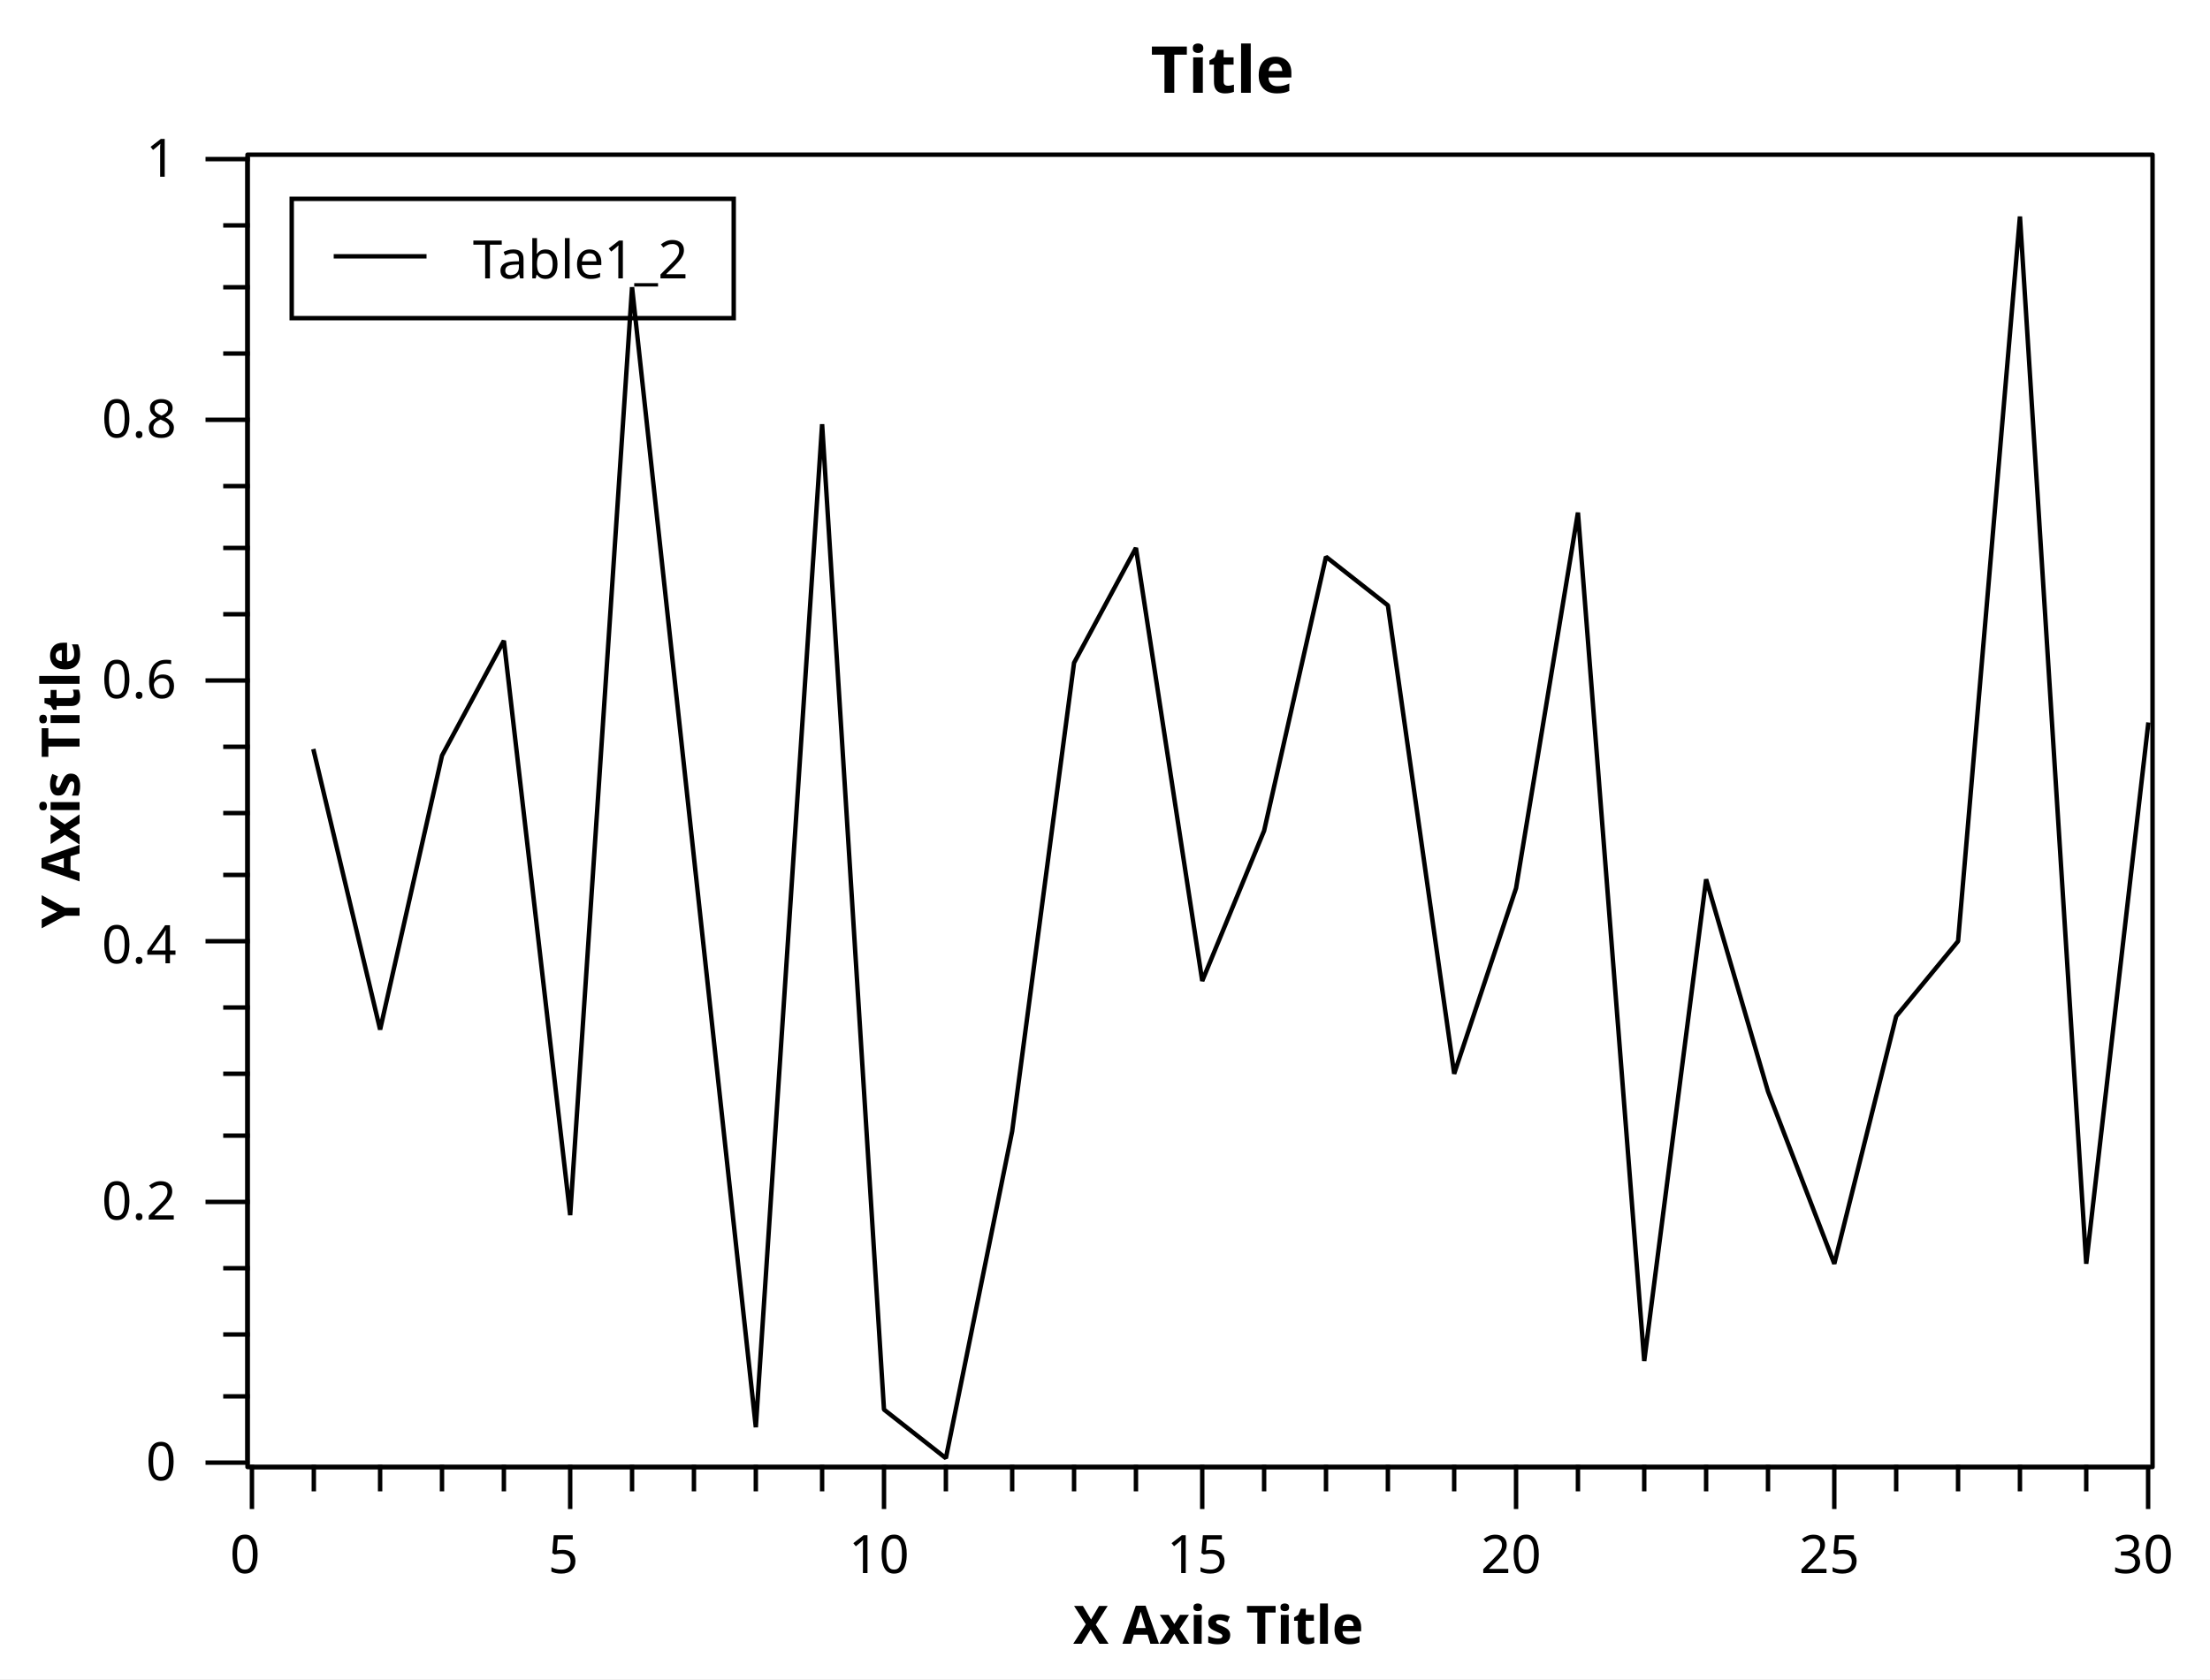
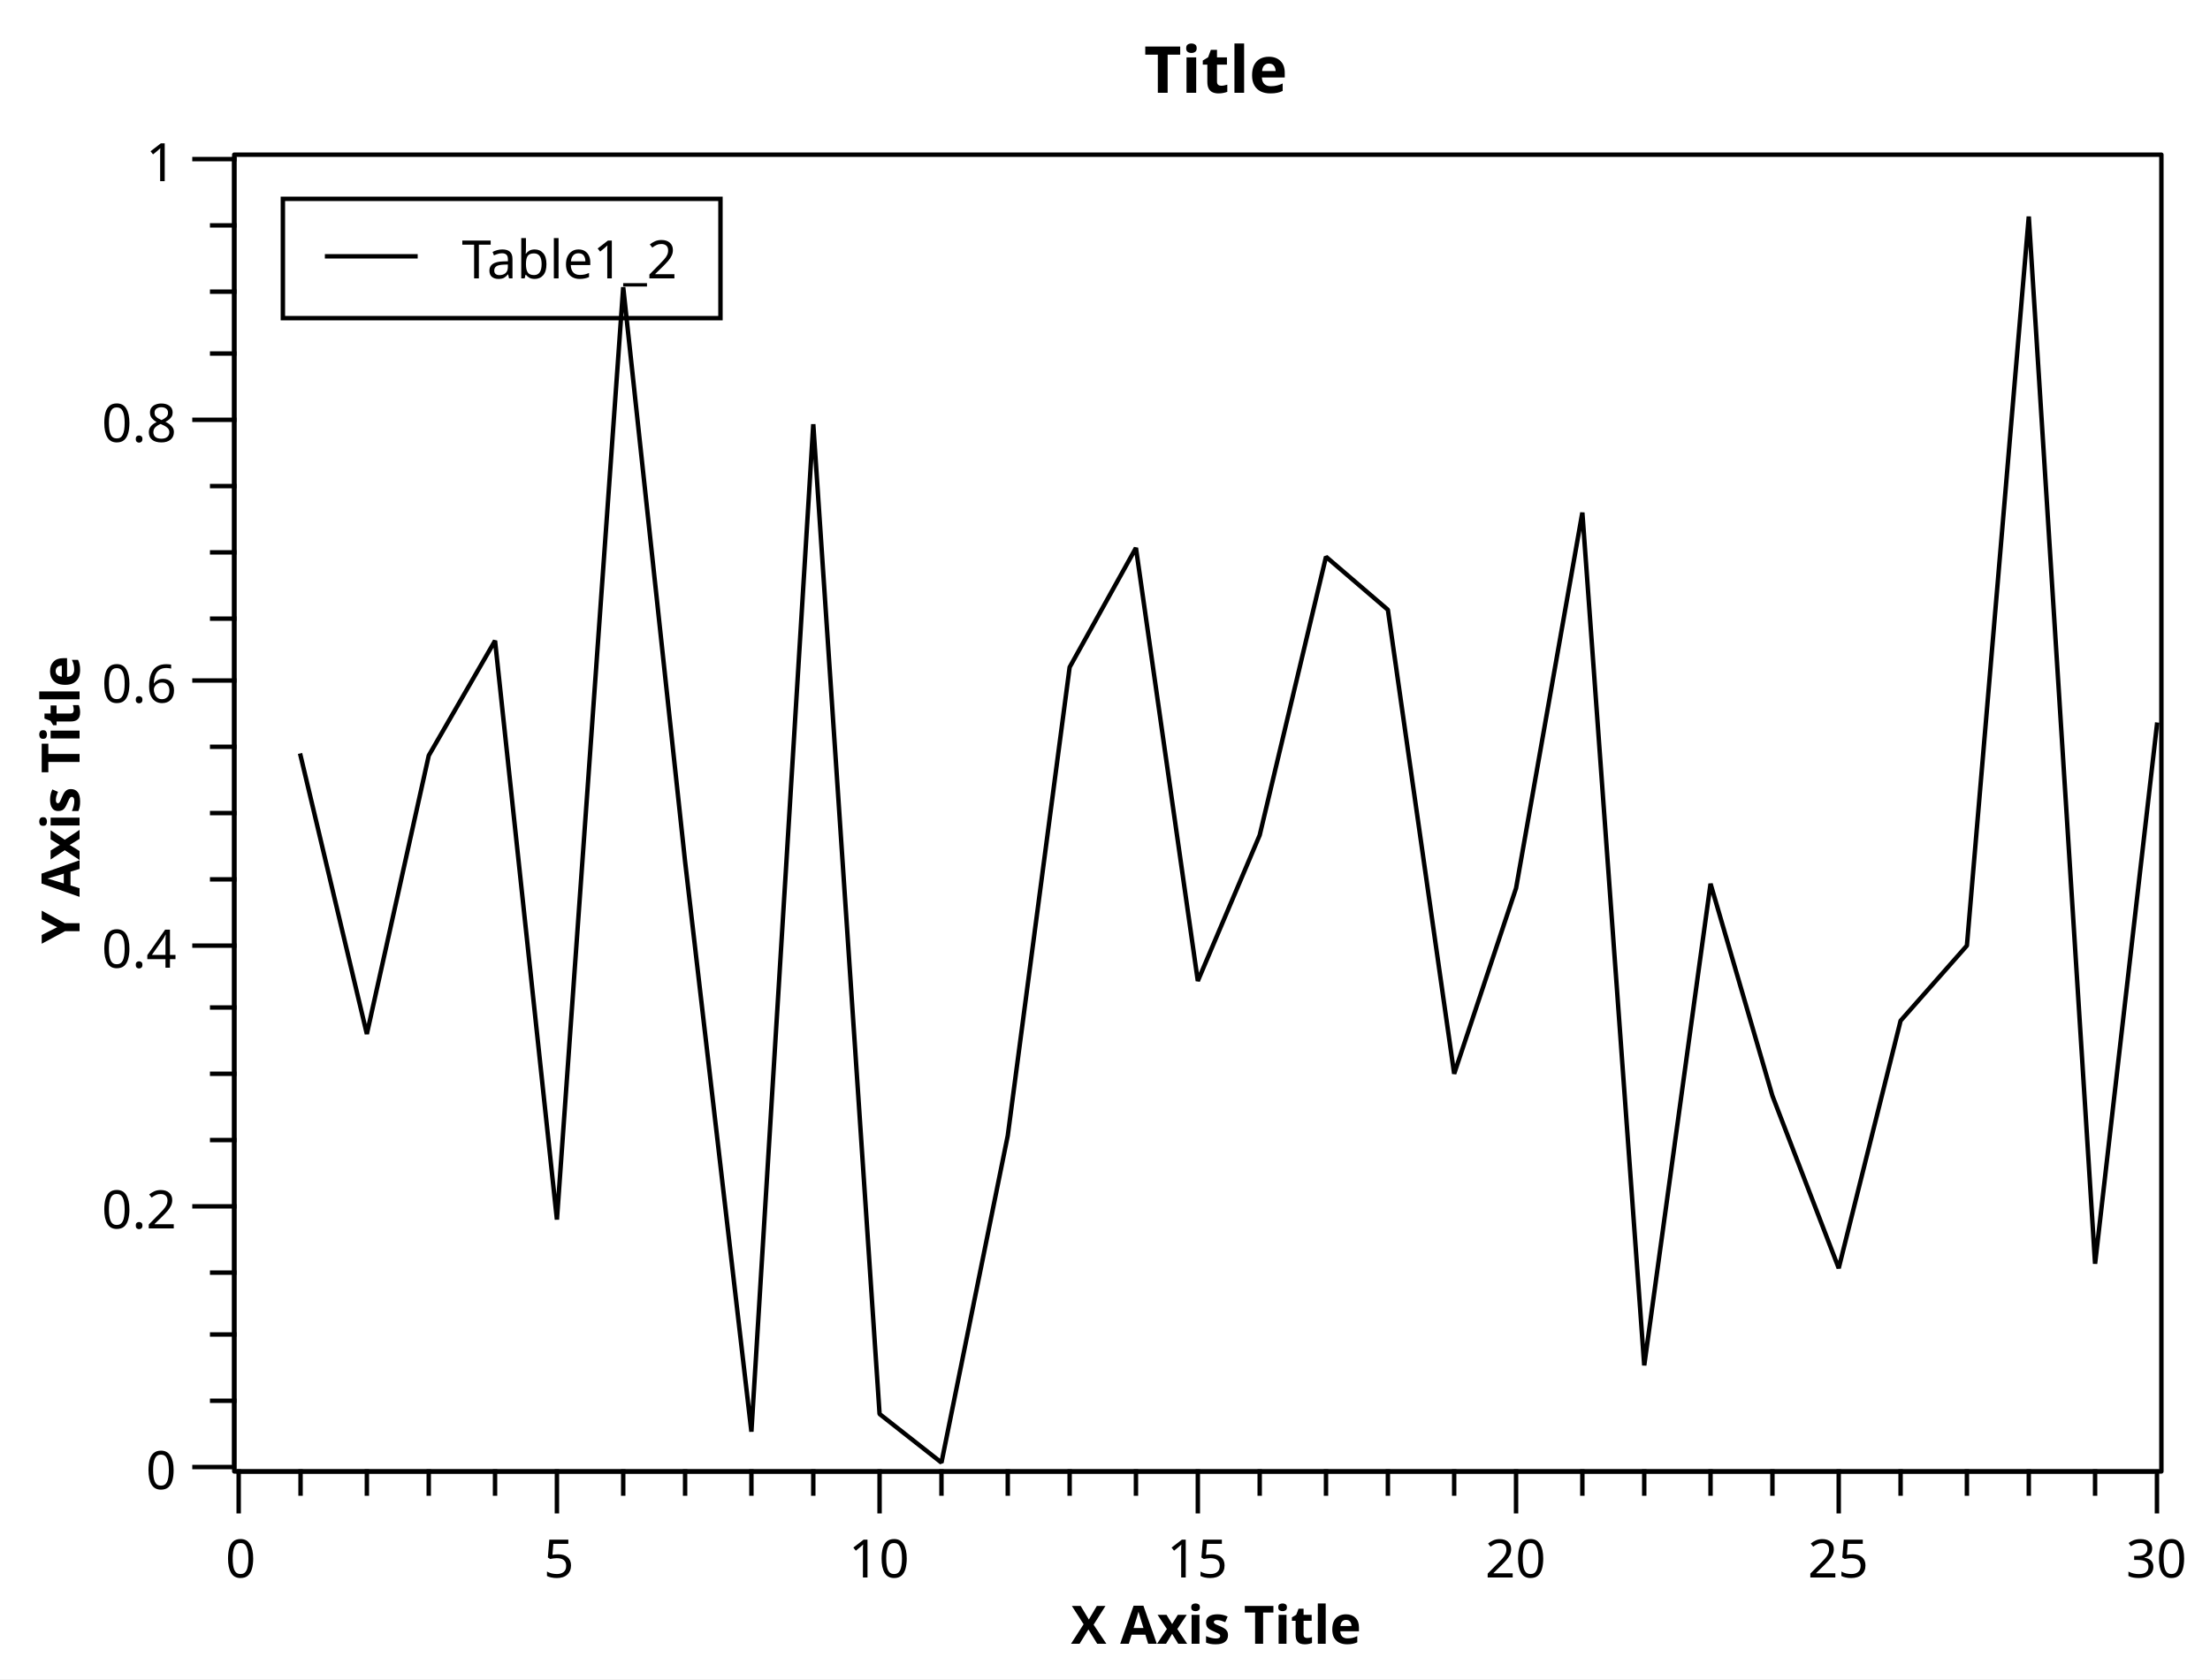
<svg xmlns="http://www.w3.org/2000/svg" width="132.292mm" height="100.542mm" viewBox="0 0 500 380" version="1.2" baseProfile="tiny">
  <defs>
</defs>
  <g fill="none" stroke="black" stroke-width="1" fill-rule="evenodd" stroke-linecap="square" stroke-linejoin="bevel">
    <g fill="#ffffff" fill-opacity="1" stroke="none" transform="matrix(1,0,0,1,0,0)" font-family="Sans Serif" font-size="12" font-weight="400" font-style="normal">
      <path vector-effect="non-scaling-stroke" fill-rule="evenodd" d="M0,0 L500,0 L500,380 L0,380 L0,0" />
    </g>
    <g fill="none" stroke="#000000" stroke-opacity="1" stroke-width="1" stroke-linecap="square" stroke-linejoin="bevel" transform="matrix(1,0,0,1,0,0)" font-family="Sans Serif" font-size="12" font-weight="400" font-style="normal">
</g>
    <g fill="#ffffff" fill-opacity="1" stroke="none" transform="matrix(1,0,0,1,0,0)" font-family="Sans Serif" font-size="12" font-weight="400" font-style="normal">
      <path vector-effect="non-scaling-stroke" fill-rule="evenodd" d="M5,5 L495,5 L495,375 L5,375 L5,5" />
    </g>
    <g fill="none" stroke="#000000" stroke-opacity="1" stroke-width="1" stroke-linecap="square" stroke-linejoin="bevel" transform="matrix(1,0,0,1,0,0)" font-family="Sans Serif" font-size="12" font-weight="400" font-style="normal">
</g>
    <g fill="none" stroke="#141312" stroke-opacity="1" stroke-width="1" stroke-linecap="square" stroke-linejoin="bevel" transform="matrix(1,0,0,1,0,0)" font-family="Roboto" font-size="18.667" font-weight="700" font-style="normal">
</g>
    <g fill="none" stroke="#000000" stroke-opacity="1" stroke-width="1" stroke-linecap="square" stroke-linejoin="bevel" transform="matrix(1,0,0,1,0,0)" font-family="Sans Serif" font-size="14.667" font-weight="700" font-style="normal">
-       <text fill="#000000" fill-opacity="1" stroke="none" xml:space="preserve" x="260.312" y="21" font-family="Sans Serif" font-size="14.667" font-weight="700" font-style="normal">Title</text>
+       <text fill="#000000" fill-opacity="1" stroke="none" xml:space="preserve" x="258.812" y="21" font-family="Sans Serif" font-size="14.667" font-weight="700" font-style="normal">Title</text>
    </g>
    <g fill="none" stroke="#141312" stroke-opacity="1" stroke-width="1" stroke-linecap="square" stroke-linejoin="bevel" transform="matrix(1,0,0,1,0,0)" font-family="Roboto" font-size="18.667" font-weight="700" font-style="normal">
</g>
    <g fill="none" stroke="#000000" stroke-opacity="1" stroke-width="1" stroke-linecap="square" stroke-linejoin="bevel" transform="matrix(0,-1,1,0,5,336)" font-family="Sans Serif" font-size="12" font-weight="400" font-style="normal">
</g>
    <g fill="none" stroke="#000000" stroke-opacity="1" stroke-width="1" stroke-linecap="square" stroke-linejoin="bevel" transform="matrix(0,-1,1,0,5,336)" font-family="Sans Serif" font-size="12" font-weight="700" font-style="normal">
-       <text fill="#000000" fill-opacity="1" stroke="none" xml:space="preserve" x="125.922" y="13" font-family="Sans Serif" font-size="12" font-weight="700" font-style="normal">Y Axis Title</text>
+       <text fill="#000000" fill-opacity="1" stroke="none" xml:space="preserve" x="122.422" y="13" font-family="Sans Serif" font-size="12" font-weight="700" font-style="normal">Y Axis Title</text>
    </g>
    <g fill="none" stroke="#000000" stroke-opacity="1" stroke-width="1" stroke-linecap="square" stroke-linejoin="bevel" transform="matrix(0,-1,1,0,5,336)" font-family="Sans Serif" font-size="12" font-weight="400" font-style="normal">
</g>
    <g fill="none" stroke="#141312" stroke-opacity="1" stroke-width="1" stroke-linecap="square" stroke-linejoin="bevel" transform="matrix(1,0,0,1,0,0)" font-family="Roboto" font-size="18.667" font-weight="700" font-style="normal">
</g>
    <g fill="none" stroke="#141312" stroke-opacity="1" stroke-width="1" stroke-linecap="square" stroke-linejoin="bevel" transform="matrix(1,0,0,1,0,0)" font-family="Sans Serif" font-size="12" font-weight="400" font-style="normal">
</g>
    <g fill="none" stroke="#000000" stroke-opacity="1" stroke-width="1" stroke-linecap="square" stroke-linejoin="bevel" transform="matrix(1,0,0,1,0,0)" font-family="Sans Serif" font-size="12" font-weight="400" font-style="normal">
</g>
-     <g fill="none" stroke="#000000" stroke-opacity="1" stroke-width="1" stroke-linecap="square" stroke-linejoin="bevel" transform="matrix(1,0,0,1,33,325)" font-family="Sans Serif" font-size="12" font-weight="400" font-style="normal">
+     <g fill="none" stroke="#000000" stroke-opacity="1" stroke-width="1" stroke-linecap="square" stroke-linejoin="bevel" transform="matrix(1,0,0,1,33,327)" font-family="Sans Serif" font-size="12" font-weight="400" font-style="normal">
      <text fill="#000000" fill-opacity="1" stroke="none" xml:space="preserve" x="0" y="10" font-family="Sans Serif" font-size="12" font-weight="400" font-style="normal">0</text>
    </g>
-     <g fill="none" stroke="#000000" stroke-opacity="1" stroke-width="1" stroke-linecap="square" stroke-linejoin="bevel" transform="matrix(1,0,0,1,33,325)" font-family="Sans Serif" font-size="12" font-weight="400" font-style="normal">
- </g>
-     <g fill="none" stroke="#000000" stroke-opacity="1" stroke-width="1" stroke-linecap="square" stroke-linejoin="bevel" transform="matrix(1,0,0,1,0,0)" font-family="Sans Serif" font-size="12" font-weight="400" font-style="normal">
- </g>
-     <g fill="none" stroke="#000000" stroke-opacity="1" stroke-width="1" stroke-linecap="square" stroke-linejoin="bevel" transform="matrix(1,0,0,1,23,266)" font-family="Sans Serif" font-size="12" font-weight="400" font-style="normal">
+     <g fill="none" stroke="#000000" stroke-opacity="1" stroke-width="1" stroke-linecap="square" stroke-linejoin="bevel" transform="matrix(1,0,0,1,33,327)" font-family="Sans Serif" font-size="12" font-weight="400" font-style="normal">
+ </g>
+     <g fill="none" stroke="#000000" stroke-opacity="1" stroke-width="1" stroke-linecap="square" stroke-linejoin="bevel" transform="matrix(1,0,0,1,0,0)" font-family="Sans Serif" font-size="12" font-weight="400" font-style="normal">
+ </g>
+     <g fill="none" stroke="#000000" stroke-opacity="1" stroke-width="1" stroke-linecap="square" stroke-linejoin="bevel" transform="matrix(1,0,0,1,23,268)" font-family="Sans Serif" font-size="12" font-weight="400" font-style="normal">
      <text fill="#000000" fill-opacity="1" stroke="none" xml:space="preserve" x="0" y="10" font-family="Sans Serif" font-size="12" font-weight="400" font-style="normal">0.2</text>
    </g>
-     <g fill="none" stroke="#000000" stroke-opacity="1" stroke-width="1" stroke-linecap="square" stroke-linejoin="bevel" transform="matrix(1,0,0,1,23,266)" font-family="Sans Serif" font-size="12" font-weight="400" font-style="normal">
- </g>
-     <g fill="none" stroke="#000000" stroke-opacity="1" stroke-width="1" stroke-linecap="square" stroke-linejoin="bevel" transform="matrix(1,0,0,1,0,0)" font-family="Sans Serif" font-size="12" font-weight="400" font-style="normal">
- </g>
-     <g fill="none" stroke="#000000" stroke-opacity="1" stroke-width="1" stroke-linecap="square" stroke-linejoin="bevel" transform="matrix(1,0,0,1,23,208)" font-family="Sans Serif" font-size="12" font-weight="400" font-style="normal">
+     <g fill="none" stroke="#000000" stroke-opacity="1" stroke-width="1" stroke-linecap="square" stroke-linejoin="bevel" transform="matrix(1,0,0,1,23,268)" font-family="Sans Serif" font-size="12" font-weight="400" font-style="normal">
+ </g>
+     <g fill="none" stroke="#000000" stroke-opacity="1" stroke-width="1" stroke-linecap="square" stroke-linejoin="bevel" transform="matrix(1,0,0,1,0,0)" font-family="Sans Serif" font-size="12" font-weight="400" font-style="normal">
+ </g>
+     <g fill="none" stroke="#000000" stroke-opacity="1" stroke-width="1" stroke-linecap="square" stroke-linejoin="bevel" transform="matrix(1,0,0,1,23,209)" font-family="Sans Serif" font-size="12" font-weight="400" font-style="normal">
      <text fill="#000000" fill-opacity="1" stroke="none" xml:space="preserve" x="0" y="10" font-family="Sans Serif" font-size="12" font-weight="400" font-style="normal">0.4</text>
    </g>
-     <g fill="none" stroke="#000000" stroke-opacity="1" stroke-width="1" stroke-linecap="square" stroke-linejoin="bevel" transform="matrix(1,0,0,1,23,208)" font-family="Sans Serif" font-size="12" font-weight="400" font-style="normal">
- </g>
-     <g fill="none" stroke="#000000" stroke-opacity="1" stroke-width="1" stroke-linecap="square" stroke-linejoin="bevel" transform="matrix(1,0,0,1,0,0)" font-family="Sans Serif" font-size="12" font-weight="400" font-style="normal">
- </g>
-     <g fill="none" stroke="#000000" stroke-opacity="1" stroke-width="1" stroke-linecap="square" stroke-linejoin="bevel" transform="matrix(1,0,0,1,23,148)" font-family="Sans Serif" font-size="12" font-weight="400" font-style="normal">
+     <g fill="none" stroke="#000000" stroke-opacity="1" stroke-width="1" stroke-linecap="square" stroke-linejoin="bevel" transform="matrix(1,0,0,1,23,209)" font-family="Sans Serif" font-size="12" font-weight="400" font-style="normal">
+ </g>
+     <g fill="none" stroke="#000000" stroke-opacity="1" stroke-width="1" stroke-linecap="square" stroke-linejoin="bevel" transform="matrix(1,0,0,1,0,0)" font-family="Sans Serif" font-size="12" font-weight="400" font-style="normal">
+ </g>
+     <g fill="none" stroke="#000000" stroke-opacity="1" stroke-width="1" stroke-linecap="square" stroke-linejoin="bevel" transform="matrix(1,0,0,1,23,149)" font-family="Sans Serif" font-size="12" font-weight="400" font-style="normal">
      <text fill="#000000" fill-opacity="1" stroke="none" xml:space="preserve" x="0" y="10" font-family="Sans Serif" font-size="12" font-weight="400" font-style="normal">0.6</text>
    </g>
-     <g fill="none" stroke="#000000" stroke-opacity="1" stroke-width="1" stroke-linecap="square" stroke-linejoin="bevel" transform="matrix(1,0,0,1,23,148)" font-family="Sans Serif" font-size="12" font-weight="400" font-style="normal">
- </g>
-     <g fill="none" stroke="#000000" stroke-opacity="1" stroke-width="1" stroke-linecap="square" stroke-linejoin="bevel" transform="matrix(1,0,0,1,0,0)" font-family="Sans Serif" font-size="12" font-weight="400" font-style="normal">
- </g>
-     <g fill="none" stroke="#000000" stroke-opacity="1" stroke-width="1" stroke-linecap="square" stroke-linejoin="bevel" transform="matrix(1,0,0,1,23,89)" font-family="Sans Serif" font-size="12" font-weight="400" font-style="normal">
+     <g fill="none" stroke="#000000" stroke-opacity="1" stroke-width="1" stroke-linecap="square" stroke-linejoin="bevel" transform="matrix(1,0,0,1,23,149)" font-family="Sans Serif" font-size="12" font-weight="400" font-style="normal">
+ </g>
+     <g fill="none" stroke="#000000" stroke-opacity="1" stroke-width="1" stroke-linecap="square" stroke-linejoin="bevel" transform="matrix(1,0,0,1,0,0)" font-family="Sans Serif" font-size="12" font-weight="400" font-style="normal">
+ </g>
+     <g fill="none" stroke="#000000" stroke-opacity="1" stroke-width="1" stroke-linecap="square" stroke-linejoin="bevel" transform="matrix(1,0,0,1,23,90)" font-family="Sans Serif" font-size="12" font-weight="400" font-style="normal">
      <text fill="#000000" fill-opacity="1" stroke="none" xml:space="preserve" x="0" y="10" font-family="Sans Serif" font-size="12" font-weight="400" font-style="normal">0.8</text>
    </g>
-     <g fill="none" stroke="#000000" stroke-opacity="1" stroke-width="1" stroke-linecap="square" stroke-linejoin="bevel" transform="matrix(1,0,0,1,23,89)" font-family="Sans Serif" font-size="12" font-weight="400" font-style="normal">
- </g>
-     <g fill="none" stroke="#000000" stroke-opacity="1" stroke-width="1" stroke-linecap="square" stroke-linejoin="bevel" transform="matrix(1,0,0,1,0,0)" font-family="Sans Serif" font-size="12" font-weight="400" font-style="normal">
- </g>
-     <g fill="none" stroke="#000000" stroke-opacity="1" stroke-width="1" stroke-linecap="square" stroke-linejoin="bevel" transform="matrix(1,0,0,1,33,30)" font-family="Sans Serif" font-size="12" font-weight="400" font-style="normal">
+     <g fill="none" stroke="#000000" stroke-opacity="1" stroke-width="1" stroke-linecap="square" stroke-linejoin="bevel" transform="matrix(1,0,0,1,23,90)" font-family="Sans Serif" font-size="12" font-weight="400" font-style="normal">
+ </g>
+     <g fill="none" stroke="#000000" stroke-opacity="1" stroke-width="1" stroke-linecap="square" stroke-linejoin="bevel" transform="matrix(1,0,0,1,0,0)" font-family="Sans Serif" font-size="12" font-weight="400" font-style="normal">
+ </g>
+     <g fill="none" stroke="#000000" stroke-opacity="1" stroke-width="1" stroke-linecap="square" stroke-linejoin="bevel" transform="matrix(1,0,0,1,33,31)" font-family="Sans Serif" font-size="12" font-weight="400" font-style="normal">
      <text fill="#000000" fill-opacity="1" stroke="none" xml:space="preserve" x="0" y="10" font-family="Sans Serif" font-size="12" font-weight="400" font-style="normal">1</text>
    </g>
-     <g fill="none" stroke="#000000" stroke-opacity="1" stroke-width="1" stroke-linecap="square" stroke-linejoin="bevel" transform="matrix(1,0,0,1,33,30)" font-family="Sans Serif" font-size="12" font-weight="400" font-style="normal">
- </g>
-     <g fill="none" stroke="#000000" stroke-opacity="1" stroke-width="1" stroke-linecap="square" stroke-linejoin="bevel" transform="matrix(1,0,0,1,0,0)" font-family="Sans Serif" font-size="12" font-weight="400" font-style="normal">
- </g>
-     <g fill="none" stroke="#141312" stroke-opacity="1" stroke-width="1" stroke-linecap="square" stroke-linejoin="bevel" transform="matrix(1,0,0,1,0,0)" font-family="Sans Serif" font-size="12" font-weight="400" font-style="normal">
- </g>
-     <g fill="none" stroke="#000000" stroke-opacity="1" stroke-width="1" stroke-linecap="square" stroke-linejoin="bevel" transform="matrix(1,0,0,1,0,0)" font-family="Sans Serif" font-size="12" font-weight="400" font-style="normal">
-       <polyline fill="none" vector-effect="none" points="56,316 51,316 " />
-       <polyline fill="none" vector-effect="none" points="56,287 51,287 " />
-       <polyline fill="none" vector-effect="none" points="56,257 51,257 " />
-       <polyline fill="none" vector-effect="none" points="56,228 51,228 " />
-       <polyline fill="none" vector-effect="none" points="56,198 51,198 " />
-       <polyline fill="none" vector-effect="none" points="56,169 51,169 " />
-       <polyline fill="none" vector-effect="none" points="56,139 51,139 " />
-       <polyline fill="none" vector-effect="none" points="56,110 51,110 " />
-       <polyline fill="none" vector-effect="none" points="56,80 51,80 " />
-       <polyline fill="none" vector-effect="none" points="56,51 51,51 " />
-       <polyline fill="none" vector-effect="none" points="56,302 51,302 " />
-       <polyline fill="none" vector-effect="none" points="56,243 51,243 " />
-       <polyline fill="none" vector-effect="none" points="56,184 51,184 " />
-       <polyline fill="none" vector-effect="none" points="56,124 51,124 " />
-       <polyline fill="none" vector-effect="none" points="56,65 51,65 " />
-       <polyline fill="none" vector-effect="none" points="56,331 47,331 " />
-       <polyline fill="none" vector-effect="none" points="56,272 47,272 " />
-       <polyline fill="none" vector-effect="none" points="56,213 47,213 " />
-       <polyline fill="none" vector-effect="none" points="56,154 47,154 " />
-       <polyline fill="none" vector-effect="none" points="56,95 47,95 " />
-       <polyline fill="none" vector-effect="none" points="56,36 47,36 " />
-     </g>
-     <g fill="none" stroke="#141312" stroke-opacity="1" stroke-width="1" stroke-linecap="square" stroke-linejoin="bevel" transform="matrix(1,0,0,1,0,0)" font-family="Sans Serif" font-size="12" font-weight="400" font-style="normal">
- </g>
-     <g fill="none" stroke="#000000" stroke-opacity="1" stroke-width="1" stroke-linecap="square" stroke-linejoin="bevel" transform="matrix(1,0,0,1,0,0)" font-family="Sans Serif" font-size="12" font-weight="400" font-style="normal">
-       <polyline fill="none" vector-effect="none" points="56,36 56,330 " />
-     </g>
-     <g fill="none" stroke="#141312" stroke-opacity="1" stroke-width="1" stroke-linecap="square" stroke-linejoin="bevel" transform="matrix(1,0,0,1,0,0)" font-family="Sans Serif" font-size="12" font-weight="400" font-style="normal">
- </g>
-     <g fill="none" stroke="#141312" stroke-opacity="1" stroke-width="1" stroke-linecap="square" stroke-linejoin="bevel" transform="matrix(1,0,0,1,0,0)" font-family="Roboto" font-size="18.667" font-weight="700" font-style="normal">
- </g>
-     <g fill="none" stroke="#000000" stroke-opacity="1" stroke-width="1" stroke-linecap="square" stroke-linejoin="bevel" transform="matrix(1,0,0,1,52,332)" font-family="Sans Serif" font-size="12" font-weight="400" font-style="normal">
- </g>
-     <g fill="none" stroke="#000000" stroke-opacity="1" stroke-width="1" stroke-linecap="square" stroke-linejoin="bevel" transform="matrix(1,0,0,1,52,332)" font-family="Sans Serif" font-size="12" font-weight="700" font-style="normal">
-       <text fill="#000000" fill-opacity="1" stroke="none" xml:space="preserve" x="190.812" y="40" font-family="Sans Serif" font-size="12" font-weight="700" font-style="normal">X Axis Title</text>
-     </g>
-     <g fill="none" stroke="#000000" stroke-opacity="1" stroke-width="1" stroke-linecap="square" stroke-linejoin="bevel" transform="matrix(1,0,0,1,52,332)" font-family="Sans Serif" font-size="12" font-weight="400" font-style="normal">
- </g>
-     <g fill="none" stroke="#141312" stroke-opacity="1" stroke-width="1" stroke-linecap="square" stroke-linejoin="bevel" transform="matrix(1,0,0,1,0,0)" font-family="Roboto" font-size="18.667" font-weight="700" font-style="normal">
- </g>
-     <g fill="none" stroke="#141312" stroke-opacity="1" stroke-width="1" stroke-linecap="square" stroke-linejoin="bevel" transform="matrix(1,0,0,1,0,0)" font-family="Sans Serif" font-size="12" font-weight="400" font-style="normal">
- </g>
-     <g fill="none" stroke="#000000" stroke-opacity="1" stroke-width="1" stroke-linecap="square" stroke-linejoin="bevel" transform="matrix(1,0,0,1,0,0)" font-family="Sans Serif" font-size="12" font-weight="400" font-style="normal">
- </g>
-     <g fill="none" stroke="#000000" stroke-opacity="1" stroke-width="1" stroke-linecap="square" stroke-linejoin="bevel" transform="matrix(1,0,0,1,52,346)" font-family="Sans Serif" font-size="12" font-weight="400" font-style="normal">
+     <g fill="none" stroke="#000000" stroke-opacity="1" stroke-width="1" stroke-linecap="square" stroke-linejoin="bevel" transform="matrix(1,0,0,1,33,31)" font-family="Sans Serif" font-size="12" font-weight="400" font-style="normal">
+ </g>
+     <g fill="none" stroke="#000000" stroke-opacity="1" stroke-width="1" stroke-linecap="square" stroke-linejoin="bevel" transform="matrix(1,0,0,1,0,0)" font-family="Sans Serif" font-size="12" font-weight="400" font-style="normal">
+ </g>
+     <g fill="none" stroke="#141312" stroke-opacity="1" stroke-width="1" stroke-linecap="square" stroke-linejoin="bevel" transform="matrix(1,0,0,1,0,0)" font-family="Sans Serif" font-size="12" font-weight="400" font-style="normal">
+ </g>
+     <g fill="none" stroke="#000000" stroke-opacity="1" stroke-width="1" stroke-linecap="square" stroke-linejoin="bevel" transform="matrix(1,0,0,1,0,0)" font-family="Sans Serif" font-size="12" font-weight="400" font-style="normal">
+       <polyline fill="none" vector-effect="none" points="53,317 48,317 " />
+       <polyline fill="none" vector-effect="none" points="53,288 48,288 " />
+       <polyline fill="none" vector-effect="none" points="53,258 48,258 " />
+       <polyline fill="none" vector-effect="none" points="53,228 48,228 " />
+       <polyline fill="none" vector-effect="none" points="53,199 48,199 " />
+       <polyline fill="none" vector-effect="none" points="53,169 48,169 " />
+       <polyline fill="none" vector-effect="none" points="53,140 48,140 " />
+       <polyline fill="none" vector-effect="none" points="53,110 48,110 " />
+       <polyline fill="none" vector-effect="none" points="53,80 48,80 " />
+       <polyline fill="none" vector-effect="none" points="53,51 48,51 " />
+       <polyline fill="none" vector-effect="none" points="53,302 48,302 " />
+       <polyline fill="none" vector-effect="none" points="53,243 48,243 " />
+       <polyline fill="none" vector-effect="none" points="53,184 48,184 " />
+       <polyline fill="none" vector-effect="none" points="53,125 48,125 " />
+       <polyline fill="none" vector-effect="none" points="53,66 48,66 " />
+       <polyline fill="none" vector-effect="none" points="53,332 44,332 " />
+       <polyline fill="none" vector-effect="none" points="53,273 44,273 " />
+       <polyline fill="none" vector-effect="none" points="53,214 44,214 " />
+       <polyline fill="none" vector-effect="none" points="53,154 44,154 " />
+       <polyline fill="none" vector-effect="none" points="53,95 44,95 " />
+       <polyline fill="none" vector-effect="none" points="53,36 44,36 " />
+     </g>
+     <g fill="none" stroke="#141312" stroke-opacity="1" stroke-width="1" stroke-linecap="square" stroke-linejoin="bevel" transform="matrix(1,0,0,1,0,0)" font-family="Sans Serif" font-size="12" font-weight="400" font-style="normal">
+ </g>
+     <g fill="none" stroke="#000000" stroke-opacity="1" stroke-width="1" stroke-linecap="square" stroke-linejoin="bevel" transform="matrix(1,0,0,1,0,0)" font-family="Sans Serif" font-size="12" font-weight="400" font-style="normal">
+       <polyline fill="none" vector-effect="none" points="53,36 53,331 " />
+     </g>
+     <g fill="none" stroke="#141312" stroke-opacity="1" stroke-width="1" stroke-linecap="square" stroke-linejoin="bevel" transform="matrix(1,0,0,1,0,0)" font-family="Sans Serif" font-size="12" font-weight="400" font-style="normal">
+ </g>
+     <g fill="none" stroke="#141312" stroke-opacity="1" stroke-width="1" stroke-linecap="square" stroke-linejoin="bevel" transform="matrix(1,0,0,1,0,0)" font-family="Roboto" font-size="18.667" font-weight="700" font-style="normal">
+ </g>
+     <g fill="none" stroke="#000000" stroke-opacity="1" stroke-width="1" stroke-linecap="square" stroke-linejoin="bevel" transform="matrix(1,0,0,1,51,333)" font-family="Sans Serif" font-size="12" font-weight="400" font-style="normal">
+ </g>
+     <g fill="none" stroke="#000000" stroke-opacity="1" stroke-width="1" stroke-linecap="square" stroke-linejoin="bevel" transform="matrix(1,0,0,1,51,333)" font-family="Sans Serif" font-size="12" font-weight="700" font-style="normal">
+       <text fill="#000000" fill-opacity="1" stroke="none" xml:space="preserve" x="191.312" y="39" font-family="Sans Serif" font-size="12" font-weight="700" font-style="normal">X Axis Title</text>
+     </g>
+     <g fill="none" stroke="#000000" stroke-opacity="1" stroke-width="1" stroke-linecap="square" stroke-linejoin="bevel" transform="matrix(1,0,0,1,51,333)" font-family="Sans Serif" font-size="12" font-weight="400" font-style="normal">
+ </g>
+     <g fill="none" stroke="#141312" stroke-opacity="1" stroke-width="1" stroke-linecap="square" stroke-linejoin="bevel" transform="matrix(1,0,0,1,0,0)" font-family="Roboto" font-size="18.667" font-weight="700" font-style="normal">
+ </g>
+     <g fill="none" stroke="#141312" stroke-opacity="1" stroke-width="1" stroke-linecap="square" stroke-linejoin="bevel" transform="matrix(1,0,0,1,0,0)" font-family="Sans Serif" font-size="12" font-weight="400" font-style="normal">
+ </g>
+     <g fill="none" stroke="#000000" stroke-opacity="1" stroke-width="1" stroke-linecap="square" stroke-linejoin="bevel" transform="matrix(1,0,0,1,0,0)" font-family="Sans Serif" font-size="12" font-weight="400" font-style="normal">
+ </g>
+     <g fill="none" stroke="#000000" stroke-opacity="1" stroke-width="1" stroke-linecap="square" stroke-linejoin="bevel" transform="matrix(1,0,0,1,51,347)" font-family="Sans Serif" font-size="12" font-weight="400" font-style="normal">
      <text fill="#000000" fill-opacity="1" stroke="none" xml:space="preserve" x="0" y="10" font-family="Sans Serif" font-size="12" font-weight="400" font-style="normal">0</text>
    </g>
-     <g fill="none" stroke="#000000" stroke-opacity="1" stroke-width="1" stroke-linecap="square" stroke-linejoin="bevel" transform="matrix(1,0,0,1,52,346)" font-family="Sans Serif" font-size="12" font-weight="400" font-style="normal">
- </g>
-     <g fill="none" stroke="#000000" stroke-opacity="1" stroke-width="1" stroke-linecap="square" stroke-linejoin="bevel" transform="matrix(1,0,0,1,0,0)" font-family="Sans Serif" font-size="12" font-weight="400" font-style="normal">
- </g>
-     <g fill="none" stroke="#000000" stroke-opacity="1" stroke-width="1" stroke-linecap="square" stroke-linejoin="bevel" transform="matrix(1,0,0,1,124,346)" font-family="Sans Serif" font-size="12" font-weight="400" font-style="normal">
+     <g fill="none" stroke="#000000" stroke-opacity="1" stroke-width="1" stroke-linecap="square" stroke-linejoin="bevel" transform="matrix(1,0,0,1,51,347)" font-family="Sans Serif" font-size="12" font-weight="400" font-style="normal">
+ </g>
+     <g fill="none" stroke="#000000" stroke-opacity="1" stroke-width="1" stroke-linecap="square" stroke-linejoin="bevel" transform="matrix(1,0,0,1,0,0)" font-family="Sans Serif" font-size="12" font-weight="400" font-style="normal">
+ </g>
+     <g fill="none" stroke="#000000" stroke-opacity="1" stroke-width="1" stroke-linecap="square" stroke-linejoin="bevel" transform="matrix(1,0,0,1,123,347)" font-family="Sans Serif" font-size="12" font-weight="400" font-style="normal">
      <text fill="#000000" fill-opacity="1" stroke="none" xml:space="preserve" x="0" y="10" font-family="Sans Serif" font-size="12" font-weight="400" font-style="normal">5</text>
    </g>
-     <g fill="none" stroke="#000000" stroke-opacity="1" stroke-width="1" stroke-linecap="square" stroke-linejoin="bevel" transform="matrix(1,0,0,1,124,346)" font-family="Sans Serif" font-size="12" font-weight="400" font-style="normal">
- </g>
-     <g fill="none" stroke="#000000" stroke-opacity="1" stroke-width="1" stroke-linecap="square" stroke-linejoin="bevel" transform="matrix(1,0,0,1,0,0)" font-family="Sans Serif" font-size="12" font-weight="400" font-style="normal">
- </g>
-     <g fill="none" stroke="#000000" stroke-opacity="1" stroke-width="1" stroke-linecap="square" stroke-linejoin="bevel" transform="matrix(1,0,0,1,192,346)" font-family="Sans Serif" font-size="12" font-weight="400" font-style="normal">
+     <g fill="none" stroke="#000000" stroke-opacity="1" stroke-width="1" stroke-linecap="square" stroke-linejoin="bevel" transform="matrix(1,0,0,1,123,347)" font-family="Sans Serif" font-size="12" font-weight="400" font-style="normal">
+ </g>
+     <g fill="none" stroke="#000000" stroke-opacity="1" stroke-width="1" stroke-linecap="square" stroke-linejoin="bevel" transform="matrix(1,0,0,1,0,0)" font-family="Sans Serif" font-size="12" font-weight="400" font-style="normal">
+ </g>
+     <g fill="none" stroke="#000000" stroke-opacity="1" stroke-width="1" stroke-linecap="square" stroke-linejoin="bevel" transform="matrix(1,0,0,1,192,347)" font-family="Sans Serif" font-size="12" font-weight="400" font-style="normal">
      <text fill="#000000" fill-opacity="1" stroke="none" xml:space="preserve" x="0" y="10" font-family="Sans Serif" font-size="12" font-weight="400" font-style="normal">10</text>
    </g>
-     <g fill="none" stroke="#000000" stroke-opacity="1" stroke-width="1" stroke-linecap="square" stroke-linejoin="bevel" transform="matrix(1,0,0,1,192,346)" font-family="Sans Serif" font-size="12" font-weight="400" font-style="normal">
- </g>
-     <g fill="none" stroke="#000000" stroke-opacity="1" stroke-width="1" stroke-linecap="square" stroke-linejoin="bevel" transform="matrix(1,0,0,1,0,0)" font-family="Sans Serif" font-size="12" font-weight="400" font-style="normal">
- </g>
-     <g fill="none" stroke="#000000" stroke-opacity="1" stroke-width="1" stroke-linecap="square" stroke-linejoin="bevel" transform="matrix(1,0,0,1,264,346)" font-family="Sans Serif" font-size="12" font-weight="400" font-style="normal">
+     <g fill="none" stroke="#000000" stroke-opacity="1" stroke-width="1" stroke-linecap="square" stroke-linejoin="bevel" transform="matrix(1,0,0,1,192,347)" font-family="Sans Serif" font-size="12" font-weight="400" font-style="normal">
+ </g>
+     <g fill="none" stroke="#000000" stroke-opacity="1" stroke-width="1" stroke-linecap="square" stroke-linejoin="bevel" transform="matrix(1,0,0,1,0,0)" font-family="Sans Serif" font-size="12" font-weight="400" font-style="normal">
+ </g>
+     <g fill="none" stroke="#000000" stroke-opacity="1" stroke-width="1" stroke-linecap="square" stroke-linejoin="bevel" transform="matrix(1,0,0,1,264,347)" font-family="Sans Serif" font-size="12" font-weight="400" font-style="normal">
      <text fill="#000000" fill-opacity="1" stroke="none" xml:space="preserve" x="0" y="10" font-family="Sans Serif" font-size="12" font-weight="400" font-style="normal">15</text>
    </g>
-     <g fill="none" stroke="#000000" stroke-opacity="1" stroke-width="1" stroke-linecap="square" stroke-linejoin="bevel" transform="matrix(1,0,0,1,264,346)" font-family="Sans Serif" font-size="12" font-weight="400" font-style="normal">
- </g>
-     <g fill="none" stroke="#000000" stroke-opacity="1" stroke-width="1" stroke-linecap="square" stroke-linejoin="bevel" transform="matrix(1,0,0,1,0,0)" font-family="Sans Serif" font-size="12" font-weight="400" font-style="normal">
- </g>
-     <g fill="none" stroke="#000000" stroke-opacity="1" stroke-width="1" stroke-linecap="square" stroke-linejoin="bevel" transform="matrix(1,0,0,1,335,346)" font-family="Sans Serif" font-size="12" font-weight="400" font-style="normal">
+     <g fill="none" stroke="#000000" stroke-opacity="1" stroke-width="1" stroke-linecap="square" stroke-linejoin="bevel" transform="matrix(1,0,0,1,264,347)" font-family="Sans Serif" font-size="12" font-weight="400" font-style="normal">
+ </g>
+     <g fill="none" stroke="#000000" stroke-opacity="1" stroke-width="1" stroke-linecap="square" stroke-linejoin="bevel" transform="matrix(1,0,0,1,0,0)" font-family="Sans Serif" font-size="12" font-weight="400" font-style="normal">
+ </g>
+     <g fill="none" stroke="#000000" stroke-opacity="1" stroke-width="1" stroke-linecap="square" stroke-linejoin="bevel" transform="matrix(1,0,0,1,336,347)" font-family="Sans Serif" font-size="12" font-weight="400" font-style="normal">
      <text fill="#000000" fill-opacity="1" stroke="none" xml:space="preserve" x="0" y="10" font-family="Sans Serif" font-size="12" font-weight="400" font-style="normal">20</text>
    </g>
-     <g fill="none" stroke="#000000" stroke-opacity="1" stroke-width="1" stroke-linecap="square" stroke-linejoin="bevel" transform="matrix(1,0,0,1,335,346)" font-family="Sans Serif" font-size="12" font-weight="400" font-style="normal">
- </g>
-     <g fill="none" stroke="#000000" stroke-opacity="1" stroke-width="1" stroke-linecap="square" stroke-linejoin="bevel" transform="matrix(1,0,0,1,0,0)" font-family="Sans Serif" font-size="12" font-weight="400" font-style="normal">
- </g>
-     <g fill="none" stroke="#000000" stroke-opacity="1" stroke-width="1" stroke-linecap="square" stroke-linejoin="bevel" transform="matrix(1,0,0,1,407,346)" font-family="Sans Serif" font-size="12" font-weight="400" font-style="normal">
+     <g fill="none" stroke="#000000" stroke-opacity="1" stroke-width="1" stroke-linecap="square" stroke-linejoin="bevel" transform="matrix(1,0,0,1,336,347)" font-family="Sans Serif" font-size="12" font-weight="400" font-style="normal">
+ </g>
+     <g fill="none" stroke="#000000" stroke-opacity="1" stroke-width="1" stroke-linecap="square" stroke-linejoin="bevel" transform="matrix(1,0,0,1,0,0)" font-family="Sans Serif" font-size="12" font-weight="400" font-style="normal">
+ </g>
+     <g fill="none" stroke="#000000" stroke-opacity="1" stroke-width="1" stroke-linecap="square" stroke-linejoin="bevel" transform="matrix(1,0,0,1,409,347)" font-family="Sans Serif" font-size="12" font-weight="400" font-style="normal">
      <text fill="#000000" fill-opacity="1" stroke="none" xml:space="preserve" x="0" y="10" font-family="Sans Serif" font-size="12" font-weight="400" font-style="normal">25</text>
    </g>
-     <g fill="none" stroke="#000000" stroke-opacity="1" stroke-width="1" stroke-linecap="square" stroke-linejoin="bevel" transform="matrix(1,0,0,1,407,346)" font-family="Sans Serif" font-size="12" font-weight="400" font-style="normal">
- </g>
-     <g fill="none" stroke="#000000" stroke-opacity="1" stroke-width="1" stroke-linecap="square" stroke-linejoin="bevel" transform="matrix(1,0,0,1,0,0)" font-family="Sans Serif" font-size="12" font-weight="400" font-style="normal">
- </g>
-     <g fill="none" stroke="#000000" stroke-opacity="1" stroke-width="1" stroke-linecap="square" stroke-linejoin="bevel" transform="matrix(1,0,0,1,478,346)" font-family="Sans Serif" font-size="12" font-weight="400" font-style="normal">
+     <g fill="none" stroke="#000000" stroke-opacity="1" stroke-width="1" stroke-linecap="square" stroke-linejoin="bevel" transform="matrix(1,0,0,1,409,347)" font-family="Sans Serif" font-size="12" font-weight="400" font-style="normal">
+ </g>
+     <g fill="none" stroke="#000000" stroke-opacity="1" stroke-width="1" stroke-linecap="square" stroke-linejoin="bevel" transform="matrix(1,0,0,1,0,0)" font-family="Sans Serif" font-size="12" font-weight="400" font-style="normal">
+ </g>
+     <g fill="none" stroke="#000000" stroke-opacity="1" stroke-width="1" stroke-linecap="square" stroke-linejoin="bevel" transform="matrix(1,0,0,1,481,347)" font-family="Sans Serif" font-size="12" font-weight="400" font-style="normal">
      <text fill="#000000" fill-opacity="1" stroke="none" xml:space="preserve" x="0" y="10" font-family="Sans Serif" font-size="12" font-weight="400" font-style="normal">30</text>
    </g>
-     <g fill="none" stroke="#000000" stroke-opacity="1" stroke-width="1" stroke-linecap="square" stroke-linejoin="bevel" transform="matrix(1,0,0,1,478,346)" font-family="Sans Serif" font-size="12" font-weight="400" font-style="normal">
- </g>
-     <g fill="none" stroke="#000000" stroke-opacity="1" stroke-width="1" stroke-linecap="square" stroke-linejoin="bevel" transform="matrix(1,0,0,1,0,0)" font-family="Sans Serif" font-size="12" font-weight="400" font-style="normal">
- </g>
-     <g fill="none" stroke="#141312" stroke-opacity="1" stroke-width="1" stroke-linecap="square" stroke-linejoin="bevel" transform="matrix(1,0,0,1,0,0)" font-family="Sans Serif" font-size="12" font-weight="400" font-style="normal">
- </g>
-     <g fill="none" stroke="#000000" stroke-opacity="1" stroke-width="1" stroke-linecap="square" stroke-linejoin="bevel" transform="matrix(1,0,0,1,0,0)" font-family="Sans Serif" font-size="12" font-weight="400" font-style="normal">
-       <polyline fill="none" vector-effect="none" points="71,332 71,337 " />
-       <polyline fill="none" vector-effect="none" points="86,332 86,337 " />
-       <polyline fill="none" vector-effect="none" points="100,332 100,337 " />
-       <polyline fill="none" vector-effect="none" points="114,332 114,337 " />
-       <polyline fill="none" vector-effect="none" points="143,332 143,337 " />
-       <polyline fill="none" vector-effect="none" points="157,332 157,337 " />
-       <polyline fill="none" vector-effect="none" points="171,332 171,337 " />
-       <polyline fill="none" vector-effect="none" points="186,332 186,337 " />
-       <polyline fill="none" vector-effect="none" points="214,332 214,337 " />
-       <polyline fill="none" vector-effect="none" points="229,332 229,337 " />
-       <polyline fill="none" vector-effect="none" points="243,332 243,337 " />
-       <polyline fill="none" vector-effect="none" points="257,332 257,337 " />
-       <polyline fill="none" vector-effect="none" points="286,332 286,337 " />
-       <polyline fill="none" vector-effect="none" points="300,332 300,337 " />
-       <polyline fill="none" vector-effect="none" points="314,332 314,337 " />
-       <polyline fill="none" vector-effect="none" points="329,332 329,337 " />
-       <polyline fill="none" vector-effect="none" points="357,332 357,337 " />
-       <polyline fill="none" vector-effect="none" points="372,332 372,337 " />
-       <polyline fill="none" vector-effect="none" points="386,332 386,337 " />
-       <polyline fill="none" vector-effect="none" points="400,332 400,337 " />
-       <polyline fill="none" vector-effect="none" points="429,332 429,337 " />
-       <polyline fill="none" vector-effect="none" points="443,332 443,337 " />
-       <polyline fill="none" vector-effect="none" points="457,332 457,337 " />
-       <polyline fill="none" vector-effect="none" points="472,332 472,337 " />
-       <polyline fill="none" vector-effect="none" points="57,332 57,341 " />
-       <polyline fill="none" vector-effect="none" points="129,332 129,341 " />
-       <polyline fill="none" vector-effect="none" points="200,332 200,341 " />
-       <polyline fill="none" vector-effect="none" points="272,332 272,341 " />
-       <polyline fill="none" vector-effect="none" points="343,332 343,341 " />
-       <polyline fill="none" vector-effect="none" points="415,332 415,341 " />
-       <polyline fill="none" vector-effect="none" points="486,332 486,341 " />
-     </g>
-     <g fill="none" stroke="#141312" stroke-opacity="1" stroke-width="1" stroke-linecap="square" stroke-linejoin="bevel" transform="matrix(1,0,0,1,0,0)" font-family="Sans Serif" font-size="12" font-weight="400" font-style="normal">
- </g>
-     <g fill="none" stroke="#000000" stroke-opacity="1" stroke-width="1" stroke-linecap="square" stroke-linejoin="bevel" transform="matrix(1,0,0,1,0,0)" font-family="Sans Serif" font-size="12" font-weight="400" font-style="normal">
-       <polyline fill="none" vector-effect="none" points="57,332 485,332 " />
+     <g fill="none" stroke="#000000" stroke-opacity="1" stroke-width="1" stroke-linecap="square" stroke-linejoin="bevel" transform="matrix(1,0,0,1,481,347)" font-family="Sans Serif" font-size="12" font-weight="400" font-style="normal">
+ </g>
+     <g fill="none" stroke="#000000" stroke-opacity="1" stroke-width="1" stroke-linecap="square" stroke-linejoin="bevel" transform="matrix(1,0,0,1,0,0)" font-family="Sans Serif" font-size="12" font-weight="400" font-style="normal">
+ </g>
+     <g fill="none" stroke="#141312" stroke-opacity="1" stroke-width="1" stroke-linecap="square" stroke-linejoin="bevel" transform="matrix(1,0,0,1,0,0)" font-family="Sans Serif" font-size="12" font-weight="400" font-style="normal">
+ </g>
+     <g fill="none" stroke="#000000" stroke-opacity="1" stroke-width="1" stroke-linecap="square" stroke-linejoin="bevel" transform="matrix(1,0,0,1,0,0)" font-family="Sans Serif" font-size="12" font-weight="400" font-style="normal">
+       <polyline fill="none" vector-effect="none" points="68,333 68,338 " />
+       <polyline fill="none" vector-effect="none" points="83,333 83,338 " />
+       <polyline fill="none" vector-effect="none" points="97,333 97,338 " />
+       <polyline fill="none" vector-effect="none" points="112,333 112,338 " />
+       <polyline fill="none" vector-effect="none" points="141,333 141,338 " />
+       <polyline fill="none" vector-effect="none" points="155,333 155,338 " />
+       <polyline fill="none" vector-effect="none" points="170,333 170,338 " />
+       <polyline fill="none" vector-effect="none" points="184,333 184,338 " />
+       <polyline fill="none" vector-effect="none" points="213,333 213,338 " />
+       <polyline fill="none" vector-effect="none" points="228,333 228,338 " />
+       <polyline fill="none" vector-effect="none" points="242,333 242,338 " />
+       <polyline fill="none" vector-effect="none" points="257,333 257,338 " />
+       <polyline fill="none" vector-effect="none" points="285,333 285,338 " />
+       <polyline fill="none" vector-effect="none" points="300,333 300,338 " />
+       <polyline fill="none" vector-effect="none" points="314,333 314,338 " />
+       <polyline fill="none" vector-effect="none" points="329,333 329,338 " />
+       <polyline fill="none" vector-effect="none" points="358,333 358,338 " />
+       <polyline fill="none" vector-effect="none" points="372,333 372,338 " />
+       <polyline fill="none" vector-effect="none" points="387,333 387,338 " />
+       <polyline fill="none" vector-effect="none" points="401,333 401,338 " />
+       <polyline fill="none" vector-effect="none" points="430,333 430,338 " />
+       <polyline fill="none" vector-effect="none" points="445,333 445,338 " />
+       <polyline fill="none" vector-effect="none" points="459,333 459,338 " />
+       <polyline fill="none" vector-effect="none" points="474,333 474,338 " />
+       <polyline fill="none" vector-effect="none" points="54,333 54,342 " />
+       <polyline fill="none" vector-effect="none" points="126,333 126,342 " />
+       <polyline fill="none" vector-effect="none" points="199,333 199,342 " />
+       <polyline fill="none" vector-effect="none" points="271,333 271,342 " />
+       <polyline fill="none" vector-effect="none" points="343,333 343,342 " />
+       <polyline fill="none" vector-effect="none" points="416,333 416,342 " />
+       <polyline fill="none" vector-effect="none" points="488,333 488,342 " />
+     </g>
+     <g fill="none" stroke="#141312" stroke-opacity="1" stroke-width="1" stroke-linecap="square" stroke-linejoin="bevel" transform="matrix(1,0,0,1,0,0)" font-family="Sans Serif" font-size="12" font-weight="400" font-style="normal">
+ </g>
+     <g fill="none" stroke="#000000" stroke-opacity="1" stroke-width="1" stroke-linecap="square" stroke-linejoin="bevel" transform="matrix(1,0,0,1,0,0)" font-family="Sans Serif" font-size="12" font-weight="400" font-style="normal">
+       <polyline fill="none" vector-effect="none" points="54,333 487,333 " />
    </g>
    <g fill="none" stroke="#141312" stroke-opacity="1" stroke-width="1" stroke-linecap="square" stroke-linejoin="bevel" transform="matrix(1,0,0,1,0,0)" font-family="Sans Serif" font-size="12" font-weight="400" font-style="normal">
</g>
    <g fill="none" stroke="#141312" stroke-opacity="1" stroke-width="1" stroke-linecap="square" stroke-linejoin="bevel" transform="matrix(1,0,0,1,0,0)" font-family="Roboto" font-size="18.667" font-weight="700" font-style="normal">
</g>
    <g fill="#ffffff" fill-opacity="1" stroke="none" transform="matrix(1,0,0,1,0,0)" font-family="Roboto" font-size="18.667" font-weight="700" font-style="normal">
-       <path vector-effect="non-scaling-stroke" fill-rule="evenodd" d="M57,36 L486,36 L486,331 L57,331 L57,36" />
+       <path vector-effect="non-scaling-stroke" fill-rule="evenodd" d="M54,36 L488,36 L488,332 L54,332 L54,36" />
    </g>
    <g fill="none" stroke="#141312" stroke-opacity="1" stroke-width="1" stroke-linecap="square" stroke-linejoin="bevel" transform="matrix(1,0,0,1,0,0)" font-family="Roboto" font-size="18.667" font-weight="700" font-style="normal">
</g>
    <g fill="none" stroke="#141312" stroke-opacity="1" stroke-width="1" stroke-linecap="square" stroke-linejoin="bevel" transform="matrix(1,0,0,1,0,0)" font-family="Roboto" font-size="18.667" font-weight="700" font-style="normal">
</g>
    <g fill="none" stroke="#141312" stroke-opacity="1" stroke-width="1" stroke-linecap="square" stroke-linejoin="bevel" transform="matrix(1,0,0,1,0,0)" font-family="Roboto" font-size="18.667" font-weight="700" font-style="normal">
</g>
    <g fill="none" stroke="#000000" stroke-opacity="1" stroke-width="1" stroke-linecap="square" stroke-linejoin="bevel" transform="matrix(1,0,0,1,0,0)" font-family="Roboto" font-size="18.667" font-weight="700" font-style="normal">
-       <polyline fill="none" vector-effect="non-scaling-stroke" points="71,170 86,233 100,171 114,145 129,275 143,65 157,194 171,323 186,96 200,319 214,330 229,256 243,150 257,124 272,222 286,188 300,126 314,137 329,243 343,201 357,116 372,308 386,199 400,247 415,286 429,230 443,213 457,49 472,286 486,164 " />
+       <polyline fill="none" vector-effect="non-scaling-stroke" points="68,171 83,234 97,171 112,145 126,276 141,65 155,195 170,324 184,96 199,320 213,331 228,257 242,151 257,124 271,222 285,189 300,126 314,138 329,243 343,201 358,116 372,309 387,200 401,248 416,287 430,231 445,214 459,49 474,286 488,164 " />
    </g>
    <g fill="none" stroke="#141312" stroke-opacity="1" stroke-width="1" stroke-linecap="square" stroke-linejoin="bevel" transform="matrix(1,0,0,1,0,0)" font-family="Roboto" font-size="18.667" font-weight="700" font-style="normal">
</g>
    <g fill="none" stroke="#141312" stroke-opacity="1" stroke-width="1" stroke-linecap="square" stroke-linejoin="bevel" transform="matrix(1,0,0,1,0,0)" font-family="Roboto" font-size="18.667" font-weight="700" font-style="normal">
</g>
    <g fill="none" stroke="#141312" stroke-opacity="1" stroke-width="1" stroke-linecap="square" stroke-linejoin="bevel" transform="matrix(1,0,0,1,0,0)" font-family="Roboto" font-size="18.667" font-weight="700" font-style="normal">
</g>
    <g fill="#ffffff" fill-opacity="0" stroke="none" transform="matrix(1,0,0,1,0,0)" font-family="Roboto" font-size="18.667" font-weight="700" font-style="normal">
-       <path vector-effect="non-scaling-stroke" fill-rule="evenodd" d="M66,45 L166,45 L166,72 L66,72 L66,45" />
+       <path vector-effect="non-scaling-stroke" fill-rule="evenodd" d="M64,45 L163,45 L163,72 L64,72 L64,45" />
    </g>
    <g fill="none" stroke="#000000" stroke-opacity="1" stroke-width="1" stroke-linecap="square" stroke-linejoin="miter" stroke-miterlimit="2" transform="matrix(1,0,0,1,0,0)" font-family="Roboto" font-size="18.667" font-weight="700" font-style="normal">
-       <path vector-effect="none" fill-rule="evenodd" d="M66,45 L166,45 L166,72 L66,72 L66,45" />
+       <path vector-effect="none" fill-rule="evenodd" d="M64,45 L163,45 L163,72 L64,72 L64,45" />
    </g>
    <g fill="none" stroke="#141312" stroke-opacity="1" stroke-width="1" stroke-linecap="square" stroke-linejoin="bevel" transform="matrix(1,0,0,1,0,0)" font-family="Roboto" font-size="18.667" font-weight="700" font-style="normal">
</g>
    <g fill="none" stroke="#000000" stroke-opacity="1" stroke-width="1" stroke-linecap="square" stroke-linejoin="bevel" transform="matrix(1,0,0,1,0,0)" font-family="Roboto" font-size="18.667" font-weight="700" font-style="normal">
-       <polyline fill="none" vector-effect="none" points="76,58 96,58 " />
-     </g>
-     <g fill="none" stroke="#141312" stroke-opacity="1" stroke-width="1" stroke-linecap="square" stroke-linejoin="bevel" transform="matrix(1,0,0,1,0,0)" font-family="Roboto" font-size="18.667" font-weight="700" font-style="normal">
- </g>
-     <g fill="none" stroke="#000000" stroke-opacity="1" stroke-width="1" stroke-linecap="square" stroke-linejoin="bevel" transform="matrix(1,0,0,1,0,0)" font-family="Sans Serif" font-size="12" font-weight="400" font-style="normal">
-       <text fill="#000000" fill-opacity="1" stroke="none" xml:space="preserve" x="106.969" y="63" font-family="Sans Serif" font-size="12" font-weight="400" font-style="normal">Table1_2</text>
+       <polyline fill="none" vector-effect="none" points="74,58 94,58 " />
+     </g>
+     <g fill="none" stroke="#141312" stroke-opacity="1" stroke-width="1" stroke-linecap="square" stroke-linejoin="bevel" transform="matrix(1,0,0,1,0,0)" font-family="Roboto" font-size="18.667" font-weight="700" font-style="normal">
+ </g>
+     <g fill="none" stroke="#000000" stroke-opacity="1" stroke-width="1" stroke-linecap="square" stroke-linejoin="bevel" transform="matrix(1,0,0,1,0,0)" font-family="Sans Serif" font-size="12" font-weight="400" font-style="normal">
+       <text fill="#000000" fill-opacity="1" stroke="none" xml:space="preserve" x="104.469" y="63" font-family="Sans Serif" font-size="12" font-weight="400" font-style="normal">Table1_2</text>
    </g>
    <g fill="none" stroke="#141312" stroke-opacity="1" stroke-width="1" stroke-linecap="square" stroke-linejoin="bevel" transform="matrix(1,0,0,1,0,0)" font-family="Roboto" font-size="18.667" font-weight="700" font-style="normal">
</g>
    <g fill="none" stroke="#141312" stroke-opacity="1" stroke-width="1" stroke-linecap="square" stroke-linejoin="bevel" transform="matrix(1,0,0,1,0,0)" font-family="Roboto" font-size="18.667" font-weight="700" font-style="normal">
</g>
    <g fill="none" stroke="#000000" stroke-opacity="1" stroke-width="1" stroke-linecap="round" stroke-linejoin="round" transform="matrix(1,0,0,1,0,0)" font-family="Roboto" font-size="18.667" font-weight="700" font-style="normal">
-       <path vector-effect="none" fill-rule="evenodd" d="M56,35 L487,35 L487,332 L56,332 L56,35" />
+       <path vector-effect="none" fill-rule="evenodd" d="M53,35 L489,35 L489,333 L53,333 L53,35" />
    </g>
    <g fill="none" stroke="#141312" stroke-opacity="1" stroke-width="1" stroke-linecap="square" stroke-linejoin="bevel" transform="matrix(1,0,0,1,0,0)" font-family="Roboto" font-size="18.667" font-weight="700" font-style="normal">
</g>
    <g fill="none" stroke="#000000" stroke-opacity="1" stroke-width="1" stroke-linecap="square" stroke-linejoin="bevel" transform="matrix(1,0,0,1,0,0)" font-family="Sans Serif" font-size="12" font-weight="400" font-style="normal">
</g>
  </g>
</svg>
